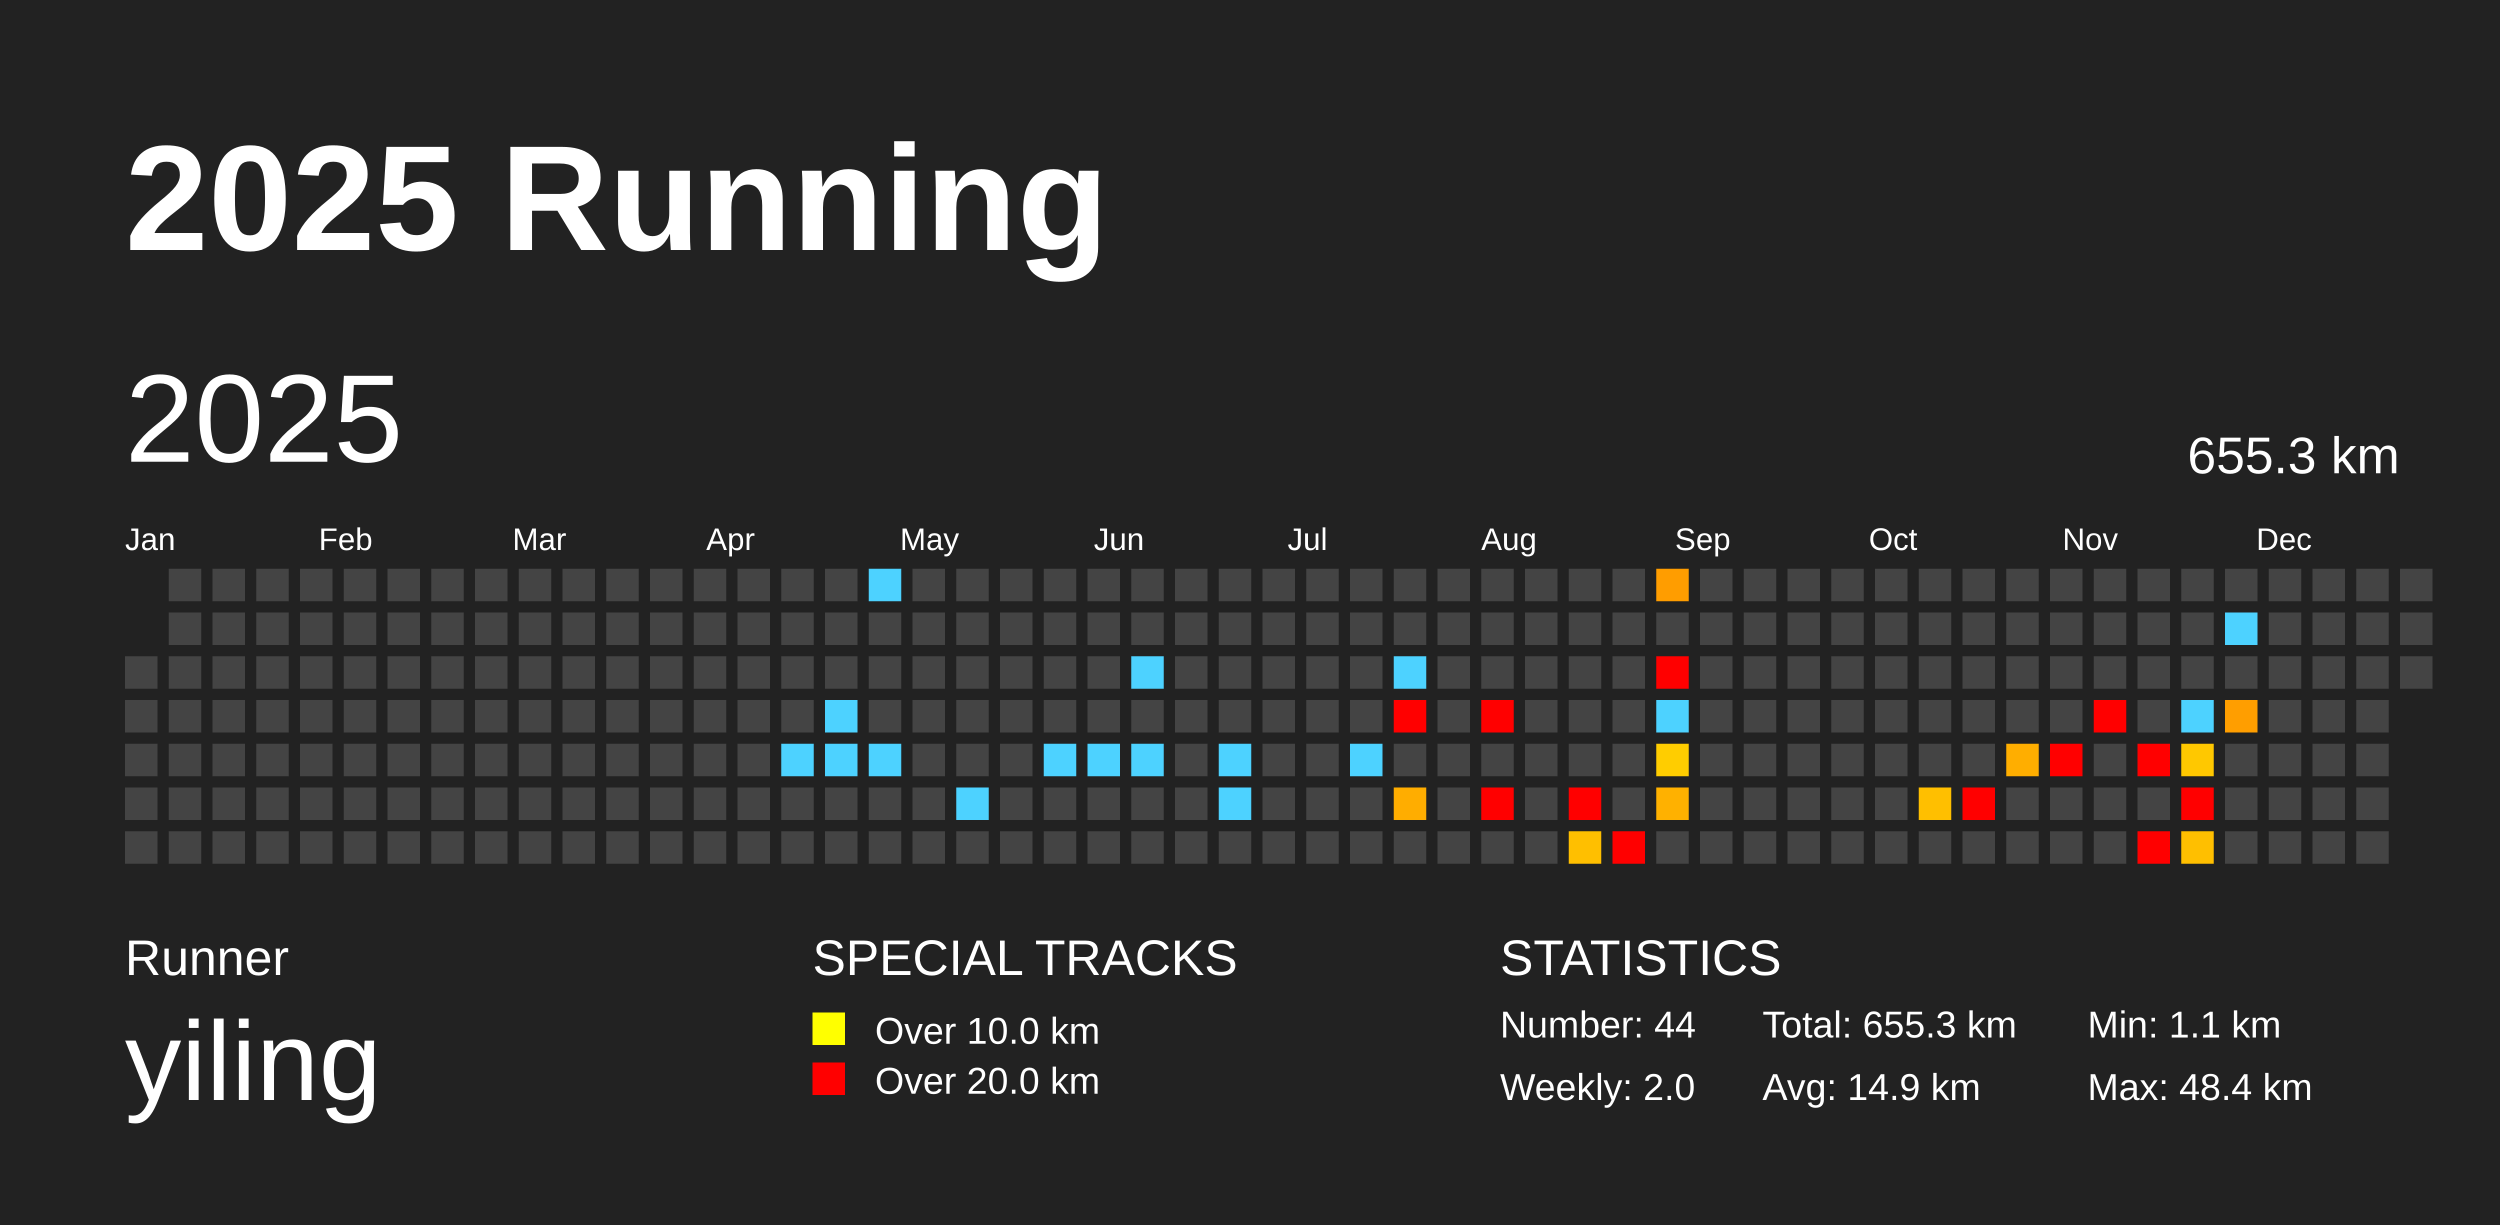
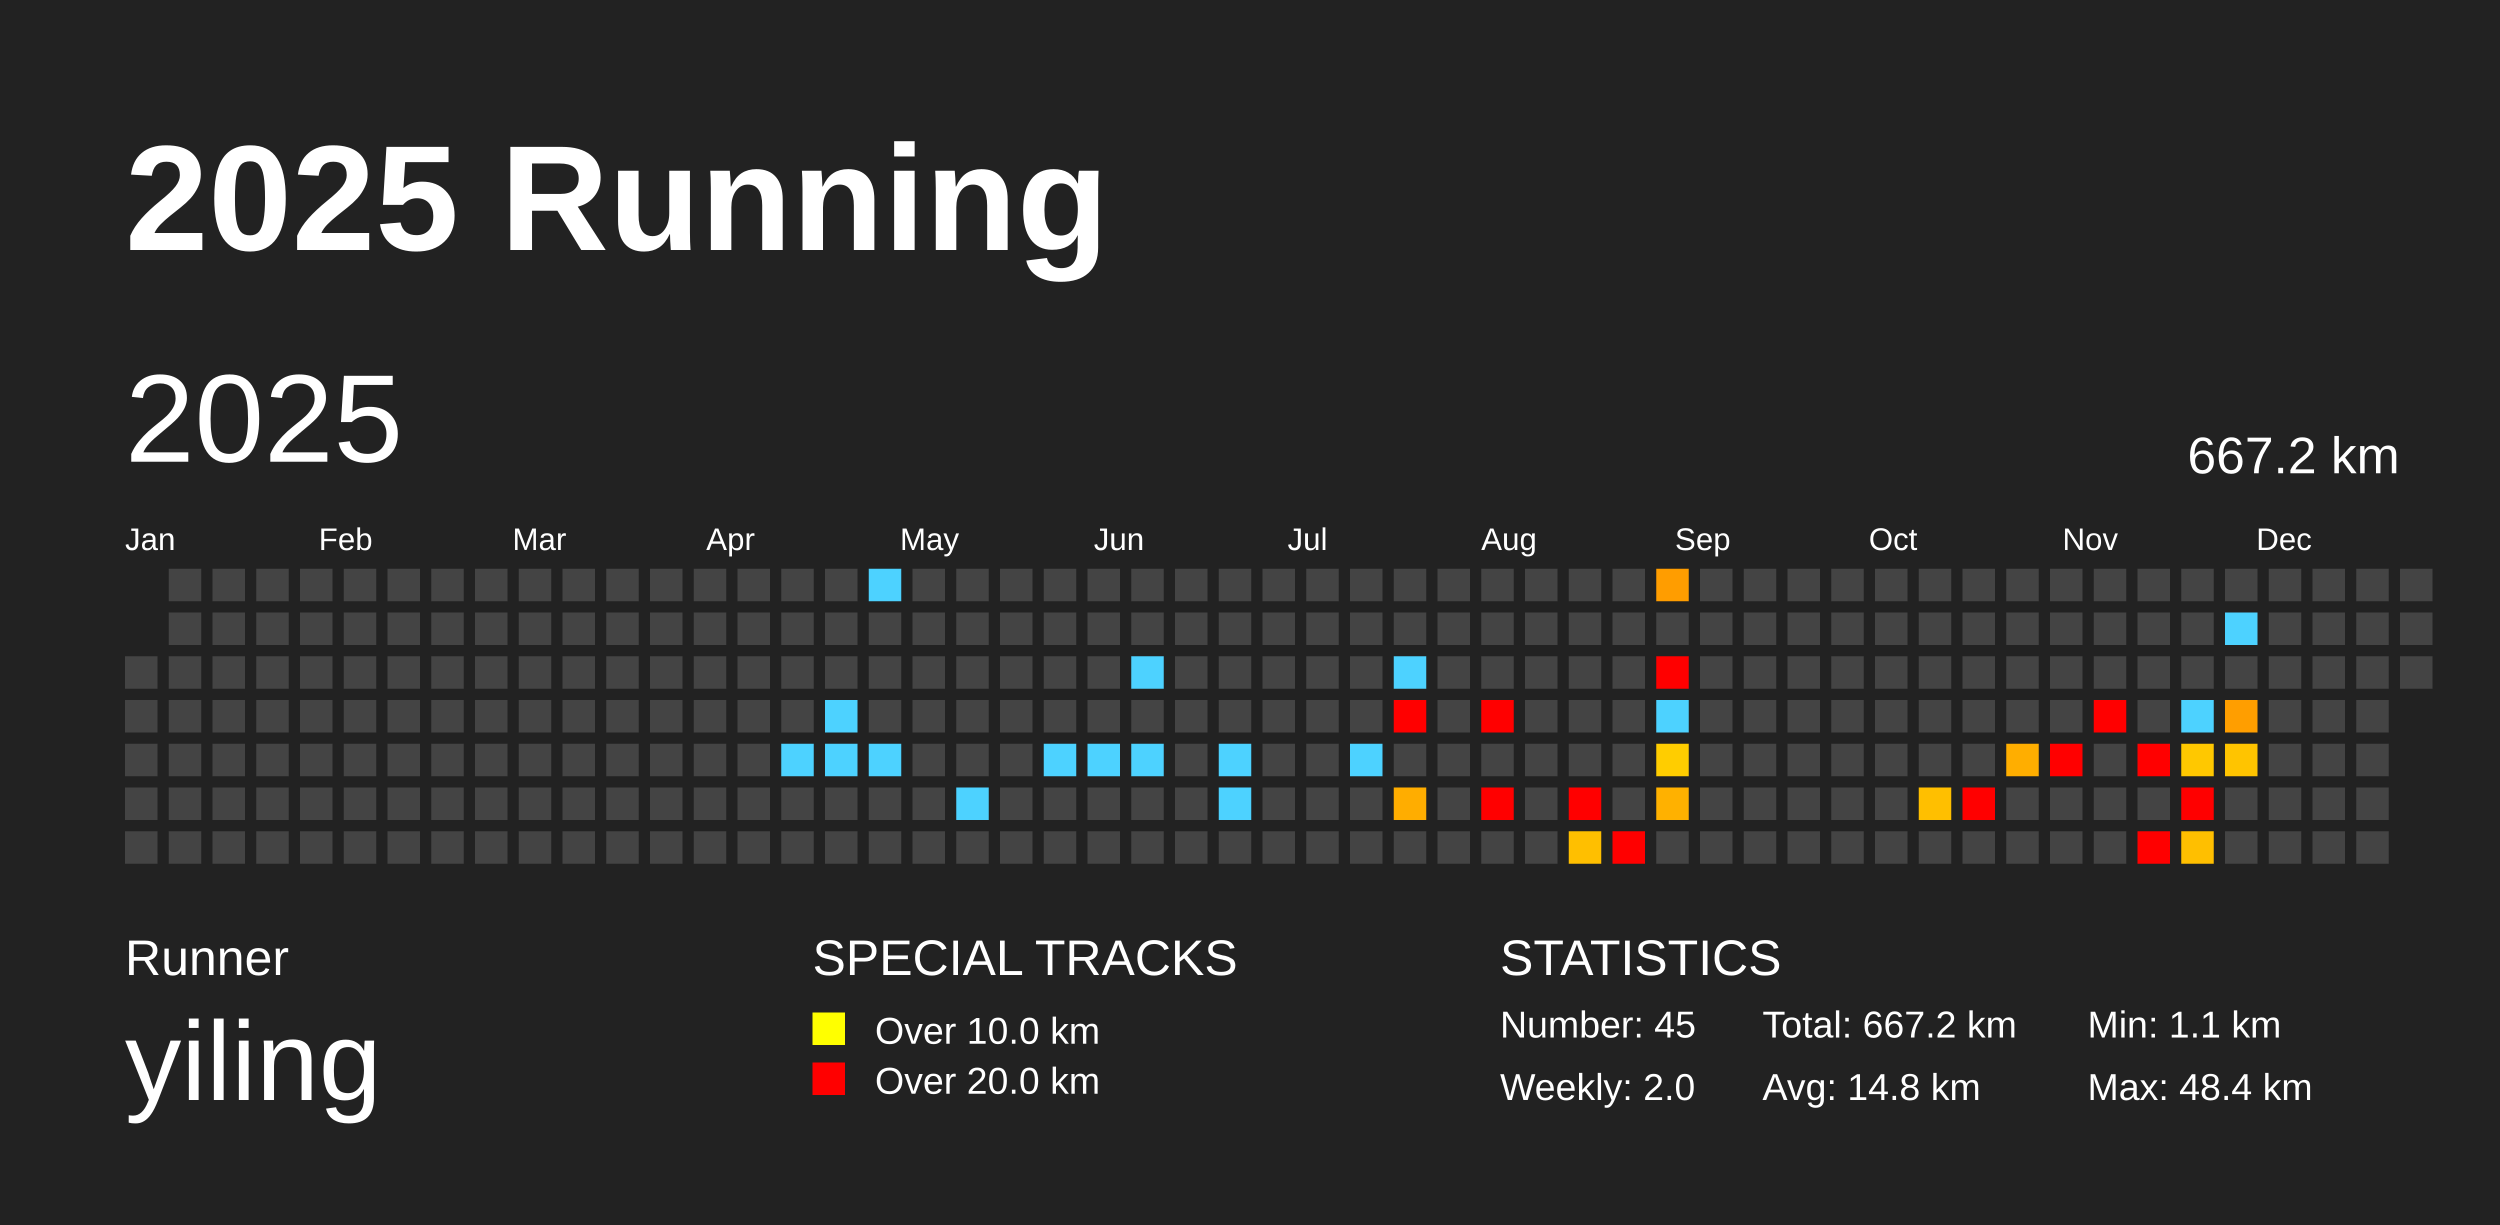
<svg xmlns="http://www.w3.org/2000/svg" baseProfile="full" height="98mm" version="1.1" viewBox="0,0,200,98" width="200mm">
  <defs />
  <rect fill="#222222" height="98" width="200" x="0" y="0" />
  <text fill="#FFFFFF" style="font-size:12px; font-family:Arial; font-weight:bold;" x="10" y="20">2025 Running</text>
  <text fill="#FFFFFF" style="font-size:4px; font-family:Arial" x="10" y="78">Runner</text>
  <text fill="#FFFFFF" style="font-size:9px; font-family:Arial" x="10" y="88">yiling</text>
  <text fill="#FFFFFF" style="font-size:4px; font-family:Arial" x="65" y="78">SPECIAL TRACKS</text>
  <rect fill="yellow" height="2.6" width="2.6" x="65" y="81" />
  <text fill="#FFFFFF" style="font-size:3px; font-family:Arial" x="70" y="83.5">Over 10.0 km</text>
  <rect fill="red" height="2.6" width="2.6" x="65" y="85" />
  <text fill="#FFFFFF" style="font-size:3px; font-family:Arial" x="70" y="87.5">Over 20.0 km</text>
  <text fill="#FFFFFF" style="font-size:4px; font-family:Arial" x="120" y="78">STATISTICS</text>
-   <text fill="#FFFFFF" style="font-size:3px; font-family:Arial" x="120" y="83">Number: 44</text>
+   <text fill="#FFFFFF" style="font-size:3px; font-family:Arial" x="120" y="83">Number: 45</text>
  <text fill="#FFFFFF" style="font-size:3px; font-family:Arial" x="120" y="88">Weekly: 2.0</text>
-   <text fill="#FFFFFF" style="font-size:3px; font-family:Arial" x="141" y="83">Total: 655.3 km</text>
-   <text fill="#FFFFFF" style="font-size:3px; font-family:Arial" x="141" y="88">Avg: 14.9 km</text>
+   <text fill="#FFFFFF" style="font-size:3px; font-family:Arial" x="141" y="83">Total: 667.2 km</text>
+   <text fill="#FFFFFF" style="font-size:3px; font-family:Arial" x="141" y="88">Avg: 14.8 km</text>
  <text fill="#FFFFFF" style="font-size:3px; font-family:Arial" x="167" y="83">Min: 1.1 km</text>
  <text fill="#FFFFFF" style="font-size:3px; font-family:Arial" x="167" y="88">Max: 48.4 km</text>
  <text dominant-baseline="hanging" fill="#FFFFFF" style="font-size:10.0px; font-family:Arial;" x="10" y="30">2025</text>
-   <text dominant-baseline="hanging" fill="#FFFFFF" style="font-size:4.125px; font-family:Arial;" x="175" y="35">655.3 km</text>
+   <text dominant-baseline="hanging" fill="#FFFFFF" style="font-size:4.125px; font-family:Arial;" x="175" y="35">667.2 km</text>
  <text fill="#FFFFFF" style="font-size:2.5px; font-family:Arial" x="10.0" y="44">Jan</text>
  <text fill="#FFFFFF" style="font-size:2.5px; font-family:Arial" x="25.5" y="44">Feb</text>
  <text fill="#FFFFFF" style="font-size:2.5px; font-family:Arial" x="41.0" y="44">Mar</text>
  <text fill="#FFFFFF" style="font-size:2.5px; font-family:Arial" x="56.5" y="44">Apr</text>
  <text fill="#FFFFFF" style="font-size:2.5px; font-family:Arial" x="72.0" y="44">May</text>
  <text fill="#FFFFFF" style="font-size:2.5px; font-family:Arial" x="87.5" y="44">Jun</text>
  <text fill="#FFFFFF" style="font-size:2.5px; font-family:Arial" x="103.0" y="44">Jul</text>
  <text fill="#FFFFFF" style="font-size:2.5px; font-family:Arial" x="118.5" y="44">Aug</text>
  <text fill="#FFFFFF" style="font-size:2.5px; font-family:Arial" x="134.0" y="44">Sep</text>
  <text fill="#FFFFFF" style="font-size:2.5px; font-family:Arial" x="149.5" y="44">Oct</text>
  <text fill="#FFFFFF" style="font-size:2.5px; font-family:Arial" x="165.0" y="44">Nov</text>
  <text fill="#FFFFFF" style="font-size:2.5px; font-family:Arial" x="180.5" y="44">Dec</text>
  <rect fill="#444444" height="2.6" width="2.6" x="10.0" y="52.5" />
  <rect fill="#444444" height="2.6" width="2.6" x="10.0" y="56.0" />
  <rect fill="#444444" height="2.6" width="2.6" x="10.0" y="59.5" />
  <rect fill="#444444" height="2.6" width="2.6" x="10.0" y="63.0" />
  <rect fill="#444444" height="2.6" width="2.6" x="10.0" y="66.5" />
  <rect fill="#444444" height="2.6" width="2.6" x="13.5" y="45.5" />
  <rect fill="#444444" height="2.6" width="2.6" x="13.5" y="49.0" />
  <rect fill="#444444" height="2.6" width="2.6" x="13.5" y="52.5" />
  <rect fill="#444444" height="2.6" width="2.6" x="13.5" y="56.0" />
  <rect fill="#444444" height="2.6" width="2.6" x="13.5" y="59.5" />
  <rect fill="#444444" height="2.6" width="2.6" x="13.5" y="63.0" />
  <rect fill="#444444" height="2.6" width="2.6" x="13.5" y="66.5" />
  <rect fill="#444444" height="2.6" width="2.6" x="17.0" y="45.5" />
  <rect fill="#444444" height="2.6" width="2.6" x="17.0" y="49.0" />
  <rect fill="#444444" height="2.6" width="2.6" x="17.0" y="52.5" />
  <rect fill="#444444" height="2.6" width="2.6" x="17.0" y="56.0" />
  <rect fill="#444444" height="2.6" width="2.6" x="17.0" y="59.5" />
  <rect fill="#444444" height="2.6" width="2.6" x="17.0" y="63.0" />
  <rect fill="#444444" height="2.6" width="2.6" x="17.0" y="66.5" />
  <rect fill="#444444" height="2.6" width="2.6" x="20.5" y="45.5" />
  <rect fill="#444444" height="2.6" width="2.6" x="20.5" y="49.0" />
  <rect fill="#444444" height="2.6" width="2.6" x="20.5" y="52.5" />
  <rect fill="#444444" height="2.6" width="2.6" x="20.5" y="56.0" />
  <rect fill="#444444" height="2.6" width="2.6" x="20.5" y="59.5" />
  <rect fill="#444444" height="2.6" width="2.6" x="20.5" y="63.0" />
  <rect fill="#444444" height="2.6" width="2.6" x="20.5" y="66.5" />
  <rect fill="#444444" height="2.6" width="2.6" x="24.0" y="45.5" />
  <rect fill="#444444" height="2.6" width="2.6" x="24.0" y="49.0" />
  <rect fill="#444444" height="2.6" width="2.6" x="24.0" y="52.5" />
  <rect fill="#444444" height="2.6" width="2.6" x="24.0" y="56.0" />
  <rect fill="#444444" height="2.6" width="2.6" x="24.0" y="59.5" />
  <rect fill="#444444" height="2.6" width="2.6" x="24.0" y="63.0" />
  <rect fill="#444444" height="2.6" width="2.6" x="24.0" y="66.5" />
  <rect fill="#444444" height="2.6" width="2.6" x="27.5" y="45.5" />
  <rect fill="#444444" height="2.6" width="2.6" x="27.5" y="49.0" />
  <rect fill="#444444" height="2.6" width="2.6" x="27.5" y="52.5" />
  <rect fill="#444444" height="2.6" width="2.6" x="27.5" y="56.0" />
  <rect fill="#444444" height="2.6" width="2.6" x="27.5" y="59.5" />
  <rect fill="#444444" height="2.6" width="2.6" x="27.5" y="63.0" />
  <rect fill="#444444" height="2.6" width="2.6" x="27.5" y="66.5" />
  <rect fill="#444444" height="2.6" width="2.6" x="31.0" y="45.5" />
  <rect fill="#444444" height="2.6" width="2.6" x="31.0" y="49.0" />
  <rect fill="#444444" height="2.6" width="2.6" x="31.0" y="52.5" />
  <rect fill="#444444" height="2.6" width="2.6" x="31.0" y="56.0" />
  <rect fill="#444444" height="2.6" width="2.6" x="31.0" y="59.5" />
  <rect fill="#444444" height="2.6" width="2.6" x="31.0" y="63.0" />
  <rect fill="#444444" height="2.6" width="2.6" x="31.0" y="66.5" />
  <rect fill="#444444" height="2.6" width="2.6" x="34.5" y="45.5" />
  <rect fill="#444444" height="2.6" width="2.6" x="34.5" y="49.0" />
  <rect fill="#444444" height="2.6" width="2.6" x="34.5" y="52.5" />
  <rect fill="#444444" height="2.6" width="2.6" x="34.5" y="56.0" />
  <rect fill="#444444" height="2.6" width="2.6" x="34.5" y="59.5" />
  <rect fill="#444444" height="2.6" width="2.6" x="34.5" y="63.0" />
  <rect fill="#444444" height="2.6" width="2.6" x="34.5" y="66.5" />
  <rect fill="#444444" height="2.6" width="2.6" x="38.0" y="45.5" />
  <rect fill="#444444" height="2.6" width="2.6" x="38.0" y="49.0" />
  <rect fill="#444444" height="2.6" width="2.6" x="38.0" y="52.5" />
  <rect fill="#444444" height="2.6" width="2.6" x="38.0" y="56.0" />
  <rect fill="#444444" height="2.6" width="2.6" x="38.0" y="59.5" />
  <rect fill="#444444" height="2.6" width="2.6" x="38.0" y="63.0" />
  <rect fill="#444444" height="2.6" width="2.6" x="38.0" y="66.5" />
  <rect fill="#444444" height="2.6" width="2.6" x="41.5" y="45.5" />
  <rect fill="#444444" height="2.6" width="2.6" x="41.5" y="49.0" />
  <rect fill="#444444" height="2.6" width="2.6" x="41.5" y="52.5" />
  <rect fill="#444444" height="2.6" width="2.6" x="41.5" y="56.0" />
  <rect fill="#444444" height="2.6" width="2.6" x="41.5" y="59.5" />
  <rect fill="#444444" height="2.6" width="2.6" x="41.5" y="63.0" />
  <rect fill="#444444" height="2.6" width="2.6" x="41.5" y="66.5" />
  <rect fill="#444444" height="2.6" width="2.6" x="45.0" y="45.5" />
  <rect fill="#444444" height="2.6" width="2.6" x="45.0" y="49.0" />
  <rect fill="#444444" height="2.6" width="2.6" x="45.0" y="52.5" />
  <rect fill="#444444" height="2.6" width="2.6" x="45.0" y="56.0" />
  <rect fill="#444444" height="2.6" width="2.6" x="45.0" y="59.5" />
  <rect fill="#444444" height="2.6" width="2.6" x="45.0" y="63.0" />
  <rect fill="#444444" height="2.6" width="2.6" x="45.0" y="66.5" />
  <rect fill="#444444" height="2.6" width="2.6" x="48.5" y="45.5" />
  <rect fill="#444444" height="2.6" width="2.6" x="48.5" y="49.0" />
  <rect fill="#444444" height="2.6" width="2.6" x="48.5" y="52.5" />
  <rect fill="#444444" height="2.6" width="2.6" x="48.5" y="56.0" />
  <rect fill="#444444" height="2.6" width="2.6" x="48.5" y="59.5" />
  <rect fill="#444444" height="2.6" width="2.6" x="48.5" y="63.0" />
  <rect fill="#444444" height="2.6" width="2.6" x="48.5" y="66.5" />
  <rect fill="#444444" height="2.6" width="2.6" x="52.0" y="45.5" />
  <rect fill="#444444" height="2.6" width="2.6" x="52.0" y="49.0" />
  <rect fill="#444444" height="2.6" width="2.6" x="52.0" y="52.5" />
  <rect fill="#444444" height="2.6" width="2.6" x="52.0" y="56.0" />
  <rect fill="#444444" height="2.6" width="2.6" x="52.0" y="59.5" />
  <rect fill="#444444" height="2.6" width="2.6" x="52.0" y="63.0" />
  <rect fill="#444444" height="2.6" width="2.6" x="52.0" y="66.5" />
  <rect fill="#444444" height="2.6" width="2.6" x="55.5" y="45.5" />
  <rect fill="#444444" height="2.6" width="2.6" x="55.5" y="49.0" />
  <rect fill="#444444" height="2.6" width="2.6" x="55.5" y="52.5" />
  <rect fill="#444444" height="2.6" width="2.6" x="55.5" y="56.0" />
  <rect fill="#444444" height="2.6" width="2.6" x="55.5" y="59.5" />
  <rect fill="#444444" height="2.6" width="2.6" x="55.5" y="63.0" />
  <rect fill="#444444" height="2.6" width="2.6" x="55.5" y="66.5" />
  <rect fill="#444444" height="2.6" width="2.6" x="59.0" y="45.5" />
  <rect fill="#444444" height="2.6" width="2.6" x="59.0" y="49.0" />
  <rect fill="#444444" height="2.6" width="2.6" x="59.0" y="52.5" />
  <rect fill="#444444" height="2.6" width="2.6" x="59.0" y="56.0" />
  <rect fill="#444444" height="2.6" width="2.6" x="59.0" y="59.5" />
  <rect fill="#444444" height="2.6" width="2.6" x="59.0" y="63.0" />
  <rect fill="#444444" height="2.6" width="2.6" x="59.0" y="66.5" />
  <rect fill="#444444" height="2.6" width="2.6" x="62.5" y="45.5" />
  <rect fill="#444444" height="2.6" width="2.6" x="62.5" y="49.0" />
  <rect fill="#444444" height="2.6" width="2.6" x="62.5" y="52.5" />
  <rect fill="#444444" height="2.6" width="2.6" x="62.5" y="56.0" />
  <rect fill="#4dd2ff" height="2.6" width="2.6" x="62.5" y="59.5" />
  <rect fill="#444444" height="2.6" width="2.6" x="62.5" y="63.0" />
  <rect fill="#444444" height="2.6" width="2.6" x="62.5" y="66.5" />
  <rect fill="#444444" height="2.6" width="2.6" x="66.0" y="45.5" />
  <rect fill="#444444" height="2.6" width="2.6" x="66.0" y="49.0" />
  <rect fill="#444444" height="2.6" width="2.6" x="66.0" y="52.5" />
  <rect fill="#4dd2ff" height="2.6" width="2.6" x="66.0" y="56.0" />
  <rect fill="#4dd2ff" height="2.6" width="2.6" x="66.0" y="59.5" />
  <rect fill="#444444" height="2.6" width="2.6" x="66.0" y="63.0" />
  <rect fill="#444444" height="2.6" width="2.6" x="66.0" y="66.5" />
  <rect fill="#4dd2ff" height="2.6" width="2.6" x="69.5" y="45.5" />
  <rect fill="#444444" height="2.6" width="2.6" x="69.5" y="49.0" />
  <rect fill="#444444" height="2.6" width="2.6" x="69.5" y="52.5" />
  <rect fill="#444444" height="2.6" width="2.6" x="69.5" y="56.0" />
  <rect fill="#4dd2ff" height="2.6" width="2.6" x="69.5" y="59.5" />
  <rect fill="#444444" height="2.6" width="2.6" x="69.5" y="63.0" />
  <rect fill="#444444" height="2.6" width="2.6" x="69.5" y="66.5" />
  <rect fill="#444444" height="2.6" width="2.6" x="73.0" y="45.5" />
  <rect fill="#444444" height="2.6" width="2.6" x="73.0" y="49.0" />
  <rect fill="#444444" height="2.6" width="2.6" x="73.0" y="52.5" />
  <rect fill="#444444" height="2.6" width="2.6" x="73.0" y="56.0" />
  <rect fill="#444444" height="2.6" width="2.6" x="73.0" y="59.5" />
  <rect fill="#444444" height="2.6" width="2.6" x="73.0" y="63.0" />
  <rect fill="#444444" height="2.6" width="2.6" x="73.0" y="66.5" />
  <rect fill="#444444" height="2.6" width="2.6" x="76.5" y="45.5" />
  <rect fill="#444444" height="2.6" width="2.6" x="76.5" y="49.0" />
  <rect fill="#444444" height="2.6" width="2.6" x="76.5" y="52.5" />
  <rect fill="#444444" height="2.6" width="2.6" x="76.5" y="56.0" />
  <rect fill="#444444" height="2.6" width="2.6" x="76.5" y="59.5" />
  <rect fill="#4dd2ff" height="2.6" width="2.6" x="76.5" y="63.0" />
  <rect fill="#444444" height="2.6" width="2.6" x="76.5" y="66.5" />
  <rect fill="#444444" height="2.6" width="2.6" x="80.0" y="45.5" />
  <rect fill="#444444" height="2.6" width="2.6" x="80.0" y="49.0" />
  <rect fill="#444444" height="2.6" width="2.6" x="80.0" y="52.5" />
  <rect fill="#444444" height="2.6" width="2.6" x="80.0" y="56.0" />
  <rect fill="#444444" height="2.6" width="2.6" x="80.0" y="59.5" />
  <rect fill="#444444" height="2.6" width="2.6" x="80.0" y="63.0" />
  <rect fill="#444444" height="2.6" width="2.6" x="80.0" y="66.5" />
  <rect fill="#444444" height="2.6" width="2.6" x="83.5" y="45.5" />
  <rect fill="#444444" height="2.6" width="2.6" x="83.5" y="49.0" />
  <rect fill="#444444" height="2.6" width="2.6" x="83.5" y="52.5" />
  <rect fill="#444444" height="2.6" width="2.6" x="83.5" y="56.0" />
  <rect fill="#4dd2ff" height="2.6" width="2.6" x="83.5" y="59.5" />
  <rect fill="#444444" height="2.6" width="2.6" x="83.5" y="63.0" />
  <rect fill="#444444" height="2.6" width="2.6" x="83.5" y="66.5" />
  <rect fill="#444444" height="2.6" width="2.6" x="87.0" y="45.5" />
  <rect fill="#444444" height="2.6" width="2.6" x="87.0" y="49.0" />
  <rect fill="#444444" height="2.6" width="2.6" x="87.0" y="52.5" />
  <rect fill="#444444" height="2.6" width="2.6" x="87.0" y="56.0" />
  <rect fill="#4dd2ff" height="2.6" width="2.6" x="87.0" y="59.5" />
  <rect fill="#444444" height="2.6" width="2.6" x="87.0" y="63.0" />
  <rect fill="#444444" height="2.6" width="2.6" x="87.0" y="66.5" />
  <rect fill="#444444" height="2.6" width="2.6" x="90.5" y="45.5" />
  <rect fill="#444444" height="2.6" width="2.6" x="90.5" y="49.0" />
  <rect fill="#4dd2ff" height="2.6" width="2.6" x="90.5" y="52.5" />
  <rect fill="#444444" height="2.6" width="2.6" x="90.5" y="56.0" />
  <rect fill="#4dd2ff" height="2.6" width="2.6" x="90.5" y="59.5" />
  <rect fill="#444444" height="2.6" width="2.6" x="90.5" y="63.0" />
  <rect fill="#444444" height="2.6" width="2.6" x="90.5" y="66.5" />
  <rect fill="#444444" height="2.6" width="2.6" x="94.0" y="45.5" />
  <rect fill="#444444" height="2.6" width="2.6" x="94.0" y="49.0" />
  <rect fill="#444444" height="2.6" width="2.6" x="94.0" y="52.5" />
  <rect fill="#444444" height="2.6" width="2.6" x="94.0" y="56.0" />
  <rect fill="#444444" height="2.6" width="2.6" x="94.0" y="59.5" />
  <rect fill="#444444" height="2.6" width="2.6" x="94.0" y="63.0" />
  <rect fill="#444444" height="2.6" width="2.6" x="94.0" y="66.5" />
  <rect fill="#444444" height="2.6" width="2.6" x="97.5" y="45.5" />
  <rect fill="#444444" height="2.6" width="2.6" x="97.5" y="49.0" />
  <rect fill="#444444" height="2.6" width="2.6" x="97.5" y="52.5" />
  <rect fill="#444444" height="2.6" width="2.6" x="97.5" y="56.0" />
  <rect fill="#4dd2ff" height="2.6" width="2.6" x="97.5" y="59.5" />
  <rect fill="#4dd2ff" height="2.6" width="2.6" x="97.5" y="63.0" />
  <rect fill="#444444" height="2.6" width="2.6" x="97.5" y="66.5" />
  <rect fill="#444444" height="2.6" width="2.6" x="101.0" y="45.5" />
  <rect fill="#444444" height="2.6" width="2.6" x="101.0" y="49.0" />
  <rect fill="#444444" height="2.6" width="2.6" x="101.0" y="52.5" />
  <rect fill="#444444" height="2.6" width="2.6" x="101.0" y="56.0" />
  <rect fill="#444444" height="2.6" width="2.6" x="101.0" y="59.5" />
  <rect fill="#444444" height="2.6" width="2.6" x="101.0" y="63.0" />
  <rect fill="#444444" height="2.6" width="2.6" x="101.0" y="66.5" />
  <rect fill="#444444" height="2.6" width="2.6" x="104.5" y="45.5" />
  <rect fill="#444444" height="2.6" width="2.6" x="104.5" y="49.0" />
  <rect fill="#444444" height="2.6" width="2.6" x="104.5" y="52.5" />
  <rect fill="#444444" height="2.6" width="2.6" x="104.5" y="56.0" />
  <rect fill="#444444" height="2.6" width="2.6" x="104.5" y="59.5" />
  <rect fill="#444444" height="2.6" width="2.6" x="104.5" y="63.0" />
  <rect fill="#444444" height="2.6" width="2.6" x="104.5" y="66.5" />
  <rect fill="#444444" height="2.6" width="2.6" x="108.0" y="45.5" />
  <rect fill="#444444" height="2.6" width="2.6" x="108.0" y="49.0" />
  <rect fill="#444444" height="2.6" width="2.6" x="108.0" y="52.5" />
  <rect fill="#444444" height="2.6" width="2.6" x="108.0" y="56.0" />
  <rect fill="#4dd2ff" height="2.6" width="2.6" x="108.0" y="59.5" />
  <rect fill="#444444" height="2.6" width="2.6" x="108.0" y="63.0" />
  <rect fill="#444444" height="2.6" width="2.6" x="108.0" y="66.5" />
  <rect fill="#444444" height="2.6" width="2.6" x="111.5" y="45.5" />
  <rect fill="#444444" height="2.6" width="2.6" x="111.5" y="49.0" />
  <rect fill="#4dd2ff" height="2.6" width="2.6" x="111.5" y="52.5" />
  <rect fill="red" height="2.6" width="2.6" x="111.5" y="56.0" />
  <rect fill="#444444" height="2.6" width="2.6" x="111.5" y="59.5" />
  <rect fill="#ffad00" height="2.6" width="2.6" x="111.5" y="63.0" />
  <rect fill="#444444" height="2.6" width="2.6" x="111.5" y="66.5" />
  <rect fill="#444444" height="2.6" width="2.6" x="115.0" y="45.5" />
  <rect fill="#444444" height="2.6" width="2.6" x="115.0" y="49.0" />
  <rect fill="#444444" height="2.6" width="2.6" x="115.0" y="52.5" />
  <rect fill="#444444" height="2.6" width="2.6" x="115.0" y="56.0" />
  <rect fill="#444444" height="2.6" width="2.6" x="115.0" y="59.5" />
  <rect fill="#444444" height="2.6" width="2.6" x="115.0" y="63.0" />
  <rect fill="#444444" height="2.6" width="2.6" x="115.0" y="66.5" />
  <rect fill="#444444" height="2.6" width="2.6" x="118.5" y="45.5" />
  <rect fill="#444444" height="2.6" width="2.6" x="118.5" y="49.0" />
  <rect fill="#444444" height="2.6" width="2.6" x="118.5" y="52.5" />
  <rect fill="red" height="2.6" width="2.6" x="118.5" y="56.0" />
  <rect fill="#444444" height="2.6" width="2.6" x="118.5" y="59.5" />
  <rect fill="red" height="2.6" width="2.6" x="118.5" y="63.0" />
  <rect fill="#444444" height="2.6" width="2.6" x="118.5" y="66.5" />
  <rect fill="#444444" height="2.6" width="2.6" x="122.0" y="45.5" />
  <rect fill="#444444" height="2.6" width="2.6" x="122.0" y="49.0" />
  <rect fill="#444444" height="2.6" width="2.6" x="122.0" y="52.5" />
  <rect fill="#444444" height="2.6" width="2.6" x="122.0" y="56.0" />
  <rect fill="#444444" height="2.6" width="2.6" x="122.0" y="59.5" />
  <rect fill="#444444" height="2.6" width="2.6" x="122.0" y="63.0" />
  <rect fill="#444444" height="2.6" width="2.6" x="122.0" y="66.5" />
  <rect fill="#444444" height="2.6" width="2.6" x="125.5" y="45.5" />
  <rect fill="#444444" height="2.6" width="2.6" x="125.5" y="49.0" />
  <rect fill="#444444" height="2.6" width="2.6" x="125.5" y="52.5" />
  <rect fill="#444444" height="2.6" width="2.6" x="125.5" y="56.0" />
  <rect fill="#444444" height="2.6" width="2.6" x="125.5" y="59.5" />
  <rect fill="red" height="2.6" width="2.6" x="125.5" y="63.0" />
  <rect fill="#ffbf00" height="2.6" width="2.6" x="125.5" y="66.5" />
  <rect fill="#444444" height="2.6" width="2.6" x="129.0" y="45.5" />
  <rect fill="#444444" height="2.6" width="2.6" x="129.0" y="49.0" />
  <rect fill="#444444" height="2.6" width="2.6" x="129.0" y="52.5" />
  <rect fill="#444444" height="2.6" width="2.6" x="129.0" y="56.0" />
  <rect fill="#444444" height="2.6" width="2.6" x="129.0" y="59.5" />
  <rect fill="#444444" height="2.6" width="2.6" x="129.0" y="63.0" />
  <rect fill="red" height="2.6" width="2.6" x="129.0" y="66.5" />
  <rect fill="#ff9d00" height="2.6" width="2.6" x="132.5" y="45.5" />
  <rect fill="#444444" height="2.6" width="2.6" x="132.5" y="49.0" />
  <rect fill="red" height="2.6" width="2.6" x="132.5" y="52.5" />
  <rect fill="#4dd2ff" height="2.6" width="2.6" x="132.5" y="56.0" />
  <rect fill="#ffcd00" height="2.6" width="2.6" x="132.5" y="59.5" />
  <rect fill="#ffb100" height="2.6" width="2.6" x="132.5" y="63.0" />
  <rect fill="#444444" height="2.6" width="2.6" x="132.5" y="66.5" />
  <rect fill="#444444" height="2.6" width="2.6" x="136.0" y="45.5" />
  <rect fill="#444444" height="2.6" width="2.6" x="136.0" y="49.0" />
  <rect fill="#444444" height="2.6" width="2.6" x="136.0" y="52.5" />
  <rect fill="#444444" height="2.6" width="2.6" x="136.0" y="56.0" />
  <rect fill="#444444" height="2.6" width="2.6" x="136.0" y="59.5" />
  <rect fill="#444444" height="2.6" width="2.6" x="136.0" y="63.0" />
  <rect fill="#444444" height="2.6" width="2.6" x="136.0" y="66.5" />
  <rect fill="#444444" height="2.6" width="2.6" x="139.5" y="45.5" />
  <rect fill="#444444" height="2.6" width="2.6" x="139.5" y="49.0" />
  <rect fill="#444444" height="2.6" width="2.6" x="139.5" y="52.5" />
  <rect fill="#444444" height="2.6" width="2.6" x="139.5" y="56.0" />
  <rect fill="#444444" height="2.6" width="2.6" x="139.5" y="59.5" />
  <rect fill="#444444" height="2.6" width="2.6" x="139.5" y="63.0" />
  <rect fill="#444444" height="2.6" width="2.6" x="139.5" y="66.5" />
  <rect fill="#444444" height="2.6" width="2.6" x="143.0" y="45.5" />
  <rect fill="#444444" height="2.6" width="2.6" x="143.0" y="49.0" />
  <rect fill="#444444" height="2.6" width="2.6" x="143.0" y="52.5" />
  <rect fill="#444444" height="2.6" width="2.6" x="143.0" y="56.0" />
  <rect fill="#444444" height="2.6" width="2.6" x="143.0" y="59.5" />
  <rect fill="#444444" height="2.6" width="2.6" x="143.0" y="63.0" />
  <rect fill="#444444" height="2.6" width="2.6" x="143.0" y="66.5" />
  <rect fill="#444444" height="2.6" width="2.6" x="146.5" y="45.5" />
  <rect fill="#444444" height="2.6" width="2.6" x="146.5" y="49.0" />
  <rect fill="#444444" height="2.6" width="2.6" x="146.5" y="52.5" />
  <rect fill="#444444" height="2.6" width="2.6" x="146.5" y="56.0" />
  <rect fill="#444444" height="2.6" width="2.6" x="146.5" y="59.5" />
  <rect fill="#444444" height="2.6" width="2.6" x="146.5" y="63.0" />
  <rect fill="#444444" height="2.6" width="2.6" x="146.5" y="66.5" />
  <rect fill="#444444" height="2.6" width="2.6" x="150.0" y="45.5" />
  <rect fill="#444444" height="2.6" width="2.6" x="150.0" y="49.0" />
  <rect fill="#444444" height="2.6" width="2.6" x="150.0" y="52.5" />
  <rect fill="#444444" height="2.6" width="2.6" x="150.0" y="56.0" />
  <rect fill="#444444" height="2.6" width="2.6" x="150.0" y="59.5" />
  <rect fill="#444444" height="2.6" width="2.6" x="150.0" y="63.0" />
  <rect fill="#444444" height="2.6" width="2.6" x="150.0" y="66.5" />
  <rect fill="#444444" height="2.6" width="2.6" x="153.5" y="45.5" />
  <rect fill="#444444" height="2.6" width="2.6" x="153.5" y="49.0" />
  <rect fill="#444444" height="2.6" width="2.6" x="153.5" y="52.5" />
  <rect fill="#444444" height="2.6" width="2.6" x="153.5" y="56.0" />
  <rect fill="#444444" height="2.6" width="2.6" x="153.5" y="59.5" />
  <rect fill="#ffbf00" height="2.6" width="2.6" x="153.5" y="63.0" />
  <rect fill="#444444" height="2.6" width="2.6" x="153.5" y="66.5" />
  <rect fill="#444444" height="2.6" width="2.6" x="157.0" y="45.5" />
  <rect fill="#444444" height="2.6" width="2.6" x="157.0" y="49.0" />
  <rect fill="#444444" height="2.6" width="2.6" x="157.0" y="52.5" />
  <rect fill="#444444" height="2.6" width="2.6" x="157.0" y="56.0" />
  <rect fill="#444444" height="2.6" width="2.6" x="157.0" y="59.5" />
  <rect fill="red" height="2.6" width="2.6" x="157.0" y="63.0" />
  <rect fill="#444444" height="2.6" width="2.6" x="157.0" y="66.5" />
  <rect fill="#444444" height="2.6" width="2.6" x="160.5" y="45.5" />
  <rect fill="#444444" height="2.6" width="2.6" x="160.5" y="49.0" />
  <rect fill="#444444" height="2.6" width="2.6" x="160.5" y="52.5" />
  <rect fill="#444444" height="2.6" width="2.6" x="160.5" y="56.0" />
  <rect fill="#ffae00" height="2.6" width="2.6" x="160.5" y="59.5" />
  <rect fill="#444444" height="2.6" width="2.6" x="160.5" y="63.0" />
  <rect fill="#444444" height="2.6" width="2.6" x="160.5" y="66.5" />
  <rect fill="#444444" height="2.6" width="2.6" x="164.0" y="45.5" />
  <rect fill="#444444" height="2.6" width="2.6" x="164.0" y="49.0" />
  <rect fill="#444444" height="2.6" width="2.6" x="164.0" y="52.5" />
  <rect fill="#444444" height="2.6" width="2.6" x="164.0" y="56.0" />
  <rect fill="red" height="2.6" width="2.6" x="164.0" y="59.5" />
  <rect fill="#444444" height="2.6" width="2.6" x="164.0" y="63.0" />
  <rect fill="#444444" height="2.6" width="2.6" x="164.0" y="66.5" />
  <rect fill="#444444" height="2.6" width="2.6" x="167.5" y="45.5" />
  <rect fill="#444444" height="2.6" width="2.6" x="167.5" y="49.0" />
  <rect fill="#444444" height="2.6" width="2.6" x="167.5" y="52.5" />
  <rect fill="red" height="2.6" width="2.6" x="167.5" y="56.0" />
  <rect fill="#444444" height="2.6" width="2.6" x="167.5" y="59.5" />
  <rect fill="#444444" height="2.6" width="2.6" x="167.5" y="63.0" />
  <rect fill="#444444" height="2.6" width="2.6" x="167.5" y="66.5" />
  <rect fill="#444444" height="2.6" width="2.6" x="171.0" y="45.5" />
  <rect fill="#444444" height="2.6" width="2.6" x="171.0" y="49.0" />
  <rect fill="#444444" height="2.6" width="2.6" x="171.0" y="52.5" />
  <rect fill="#444444" height="2.6" width="2.6" x="171.0" y="56.0" />
  <rect fill="red" height="2.6" width="2.6" x="171.0" y="59.5" />
  <rect fill="#444444" height="2.6" width="2.6" x="171.0" y="63.0" />
  <rect fill="red" height="2.6" width="2.6" x="171.0" y="66.5" />
  <rect fill="#444444" height="2.6" width="2.6" x="174.5" y="45.5" />
  <rect fill="#444444" height="2.6" width="2.6" x="174.5" y="49.0" />
  <rect fill="#444444" height="2.6" width="2.6" x="174.5" y="52.5" />
  <rect fill="#4dd2ff" height="2.6" width="2.6" x="174.5" y="56.0" />
  <rect fill="#ffc800" height="2.6" width="2.6" x="174.5" y="59.5" />
  <rect fill="red" height="2.6" width="2.6" x="174.5" y="63.0" />
  <rect fill="#ffbf00" height="2.6" width="2.6" x="174.5" y="66.5" />
  <rect fill="#444444" height="2.6" width="2.6" x="178.0" y="45.5" />
  <rect fill="#4dd2ff" height="2.6" width="2.6" x="178.0" y="49.0" />
  <rect fill="#444444" height="2.6" width="2.6" x="178.0" y="52.5" />
  <rect fill="#ff9e00" height="2.6" width="2.6" x="178.0" y="56.0" />
-   <rect fill="#444444" height="2.6" width="2.6" x="178.0" y="59.5" />
+   <rect fill="#ffc400" height="2.6" width="2.6" x="178.0" y="59.5" />
  <rect fill="#444444" height="2.6" width="2.6" x="178.0" y="63.0" />
  <rect fill="#444444" height="2.6" width="2.6" x="178.0" y="66.5" />
  <rect fill="#444444" height="2.6" width="2.6" x="181.5" y="45.5" />
  <rect fill="#444444" height="2.6" width="2.6" x="181.5" y="49.0" />
  <rect fill="#444444" height="2.6" width="2.6" x="181.5" y="52.5" />
  <rect fill="#444444" height="2.6" width="2.6" x="181.5" y="56.0" />
  <rect fill="#444444" height="2.6" width="2.6" x="181.5" y="59.5" />
  <rect fill="#444444" height="2.6" width="2.6" x="181.5" y="63.0" />
  <rect fill="#444444" height="2.6" width="2.6" x="181.5" y="66.5" />
  <rect fill="#444444" height="2.6" width="2.6" x="185.0" y="45.5" />
  <rect fill="#444444" height="2.6" width="2.6" x="185.0" y="49.0" />
  <rect fill="#444444" height="2.6" width="2.6" x="185.0" y="52.5" />
  <rect fill="#444444" height="2.6" width="2.6" x="185.0" y="56.0" />
  <rect fill="#444444" height="2.6" width="2.6" x="185.0" y="59.5" />
  <rect fill="#444444" height="2.6" width="2.6" x="185.0" y="63.0" />
  <rect fill="#444444" height="2.6" width="2.6" x="185.0" y="66.5" />
  <rect fill="#444444" height="2.6" width="2.6" x="188.5" y="45.5" />
  <rect fill="#444444" height="2.6" width="2.6" x="188.5" y="49.0" />
  <rect fill="#444444" height="2.6" width="2.6" x="188.5" y="52.5" />
  <rect fill="#444444" height="2.6" width="2.6" x="188.5" y="56.0" />
  <rect fill="#444444" height="2.6" width="2.6" x="188.5" y="59.5" />
  <rect fill="#444444" height="2.6" width="2.6" x="188.5" y="63.0" />
  <rect fill="#444444" height="2.6" width="2.6" x="188.5" y="66.5" />
  <rect fill="#444444" height="2.6" width="2.6" x="192.0" y="45.5" />
  <rect fill="#444444" height="2.6" width="2.6" x="192.0" y="49.0" />
  <rect fill="#444444" height="2.6" width="2.6" x="192.0" y="52.5" />
</svg>
